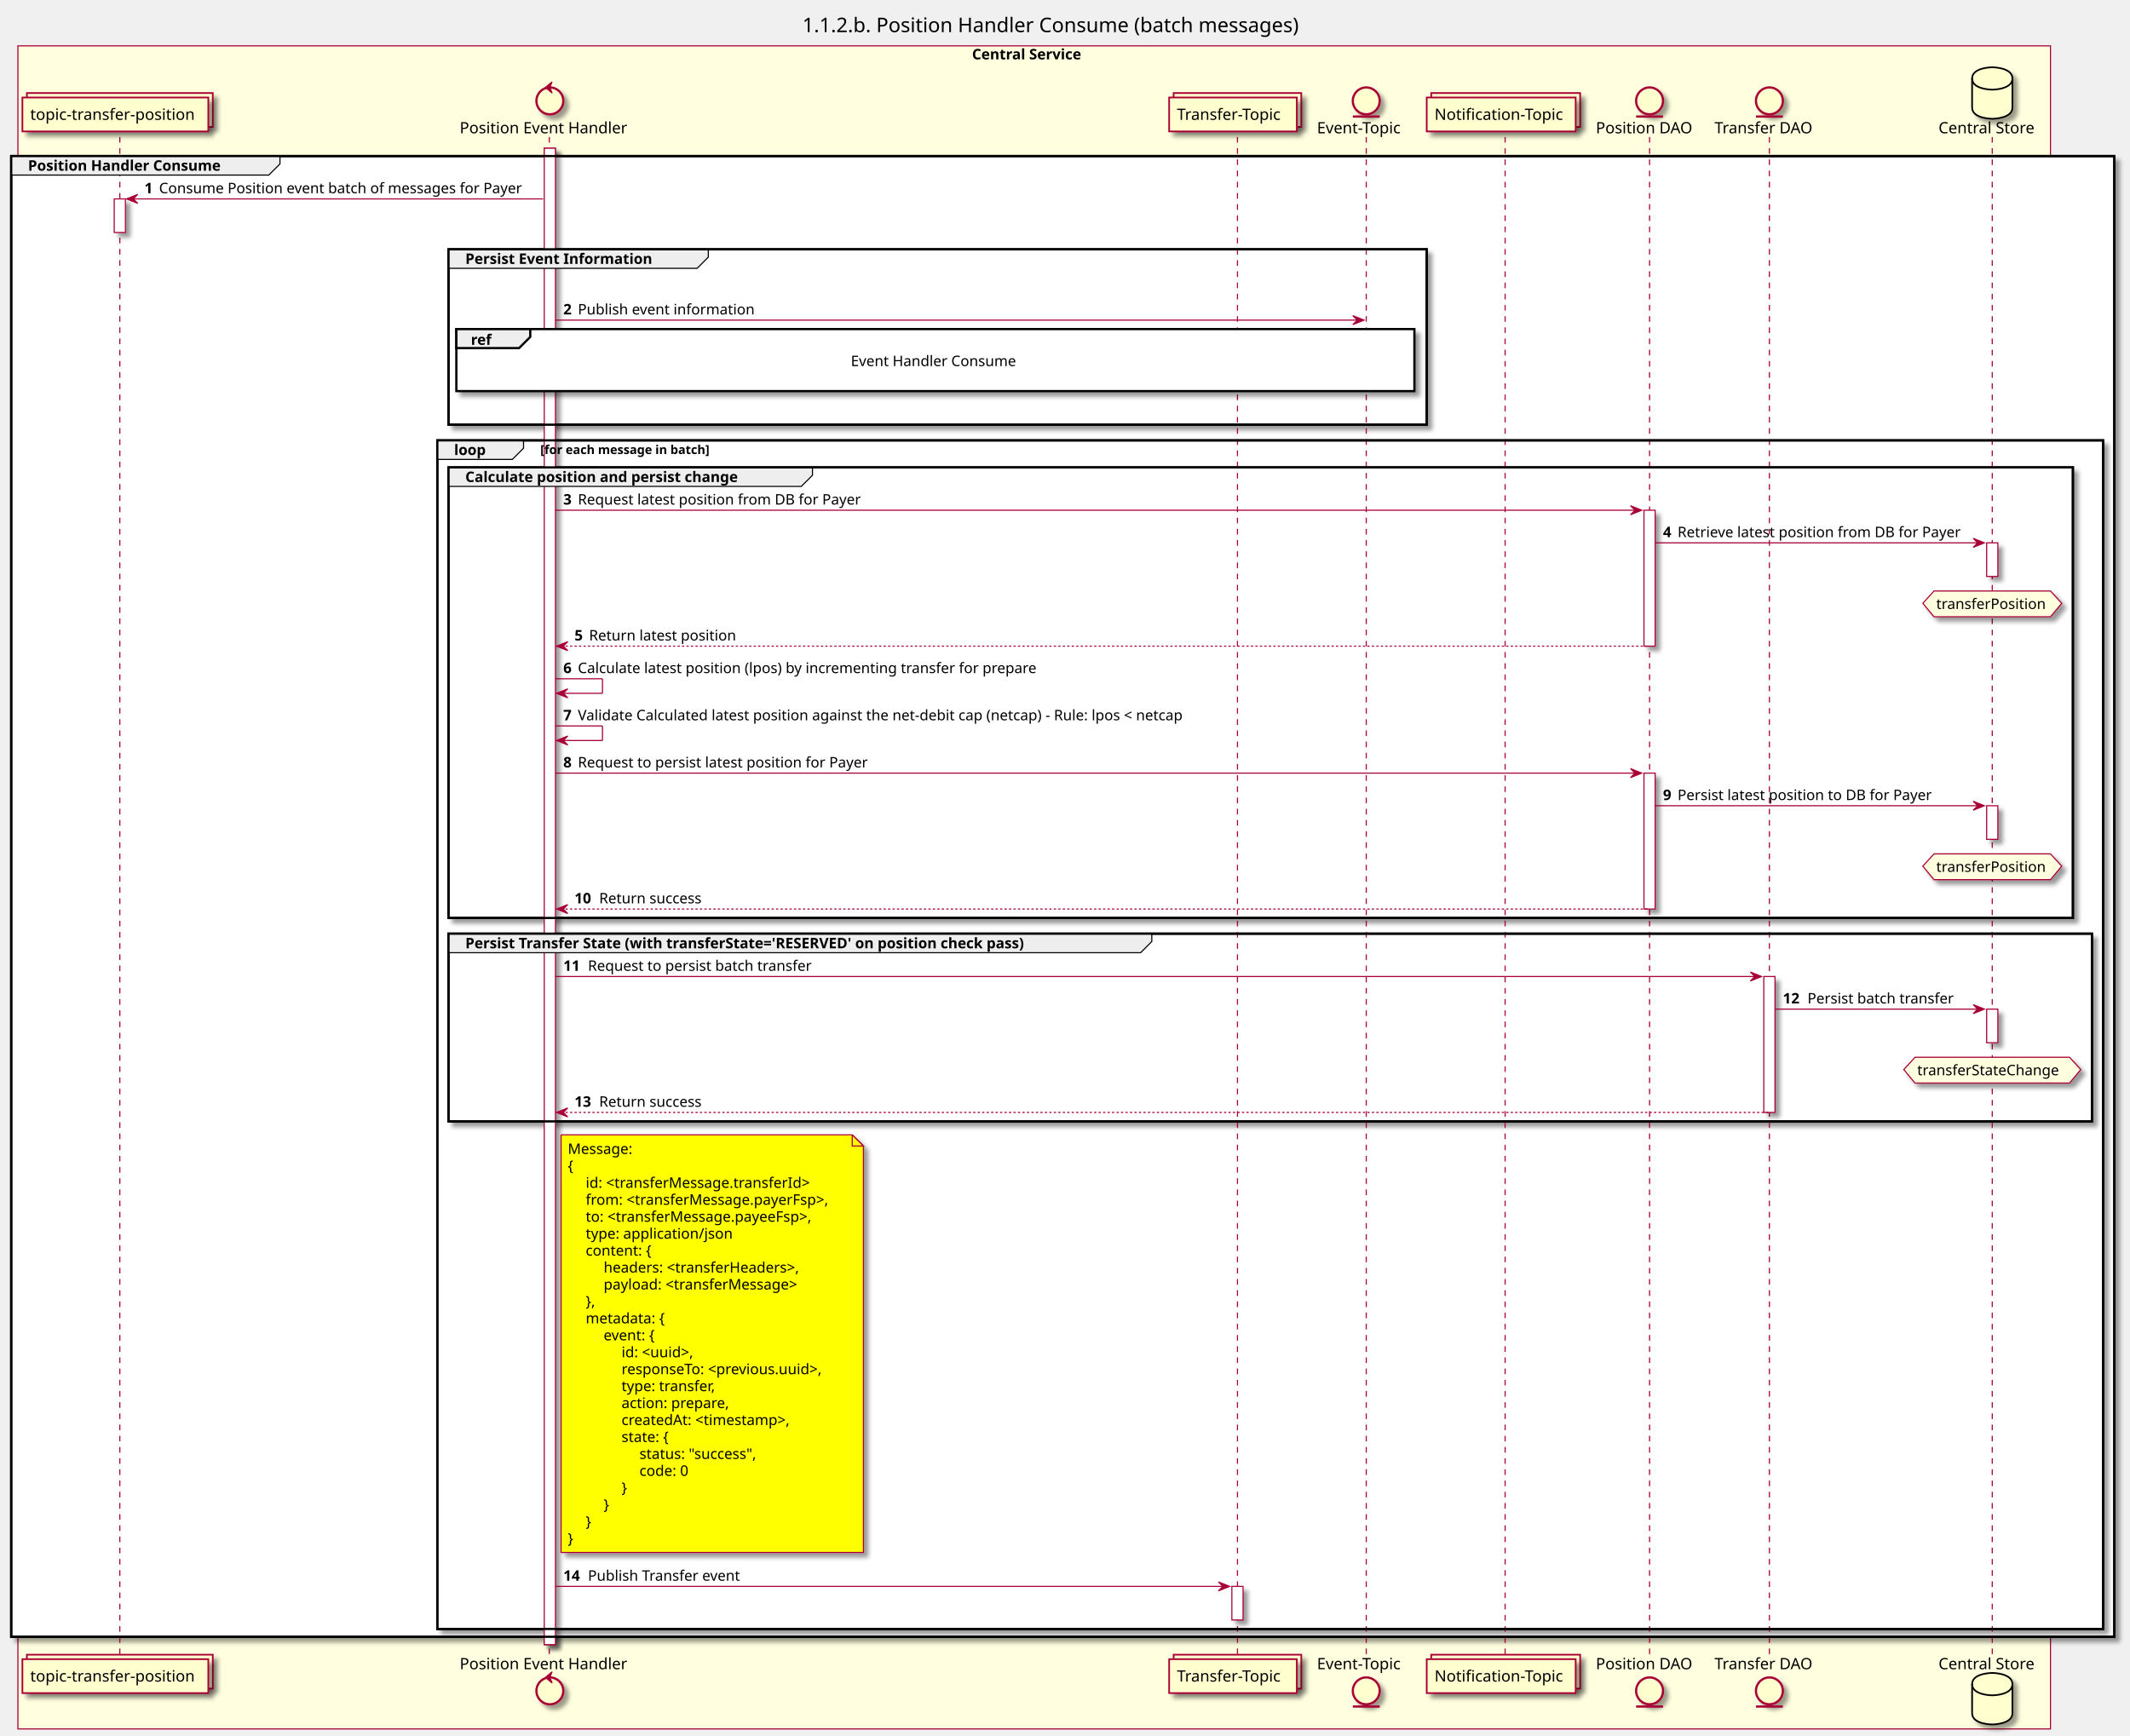
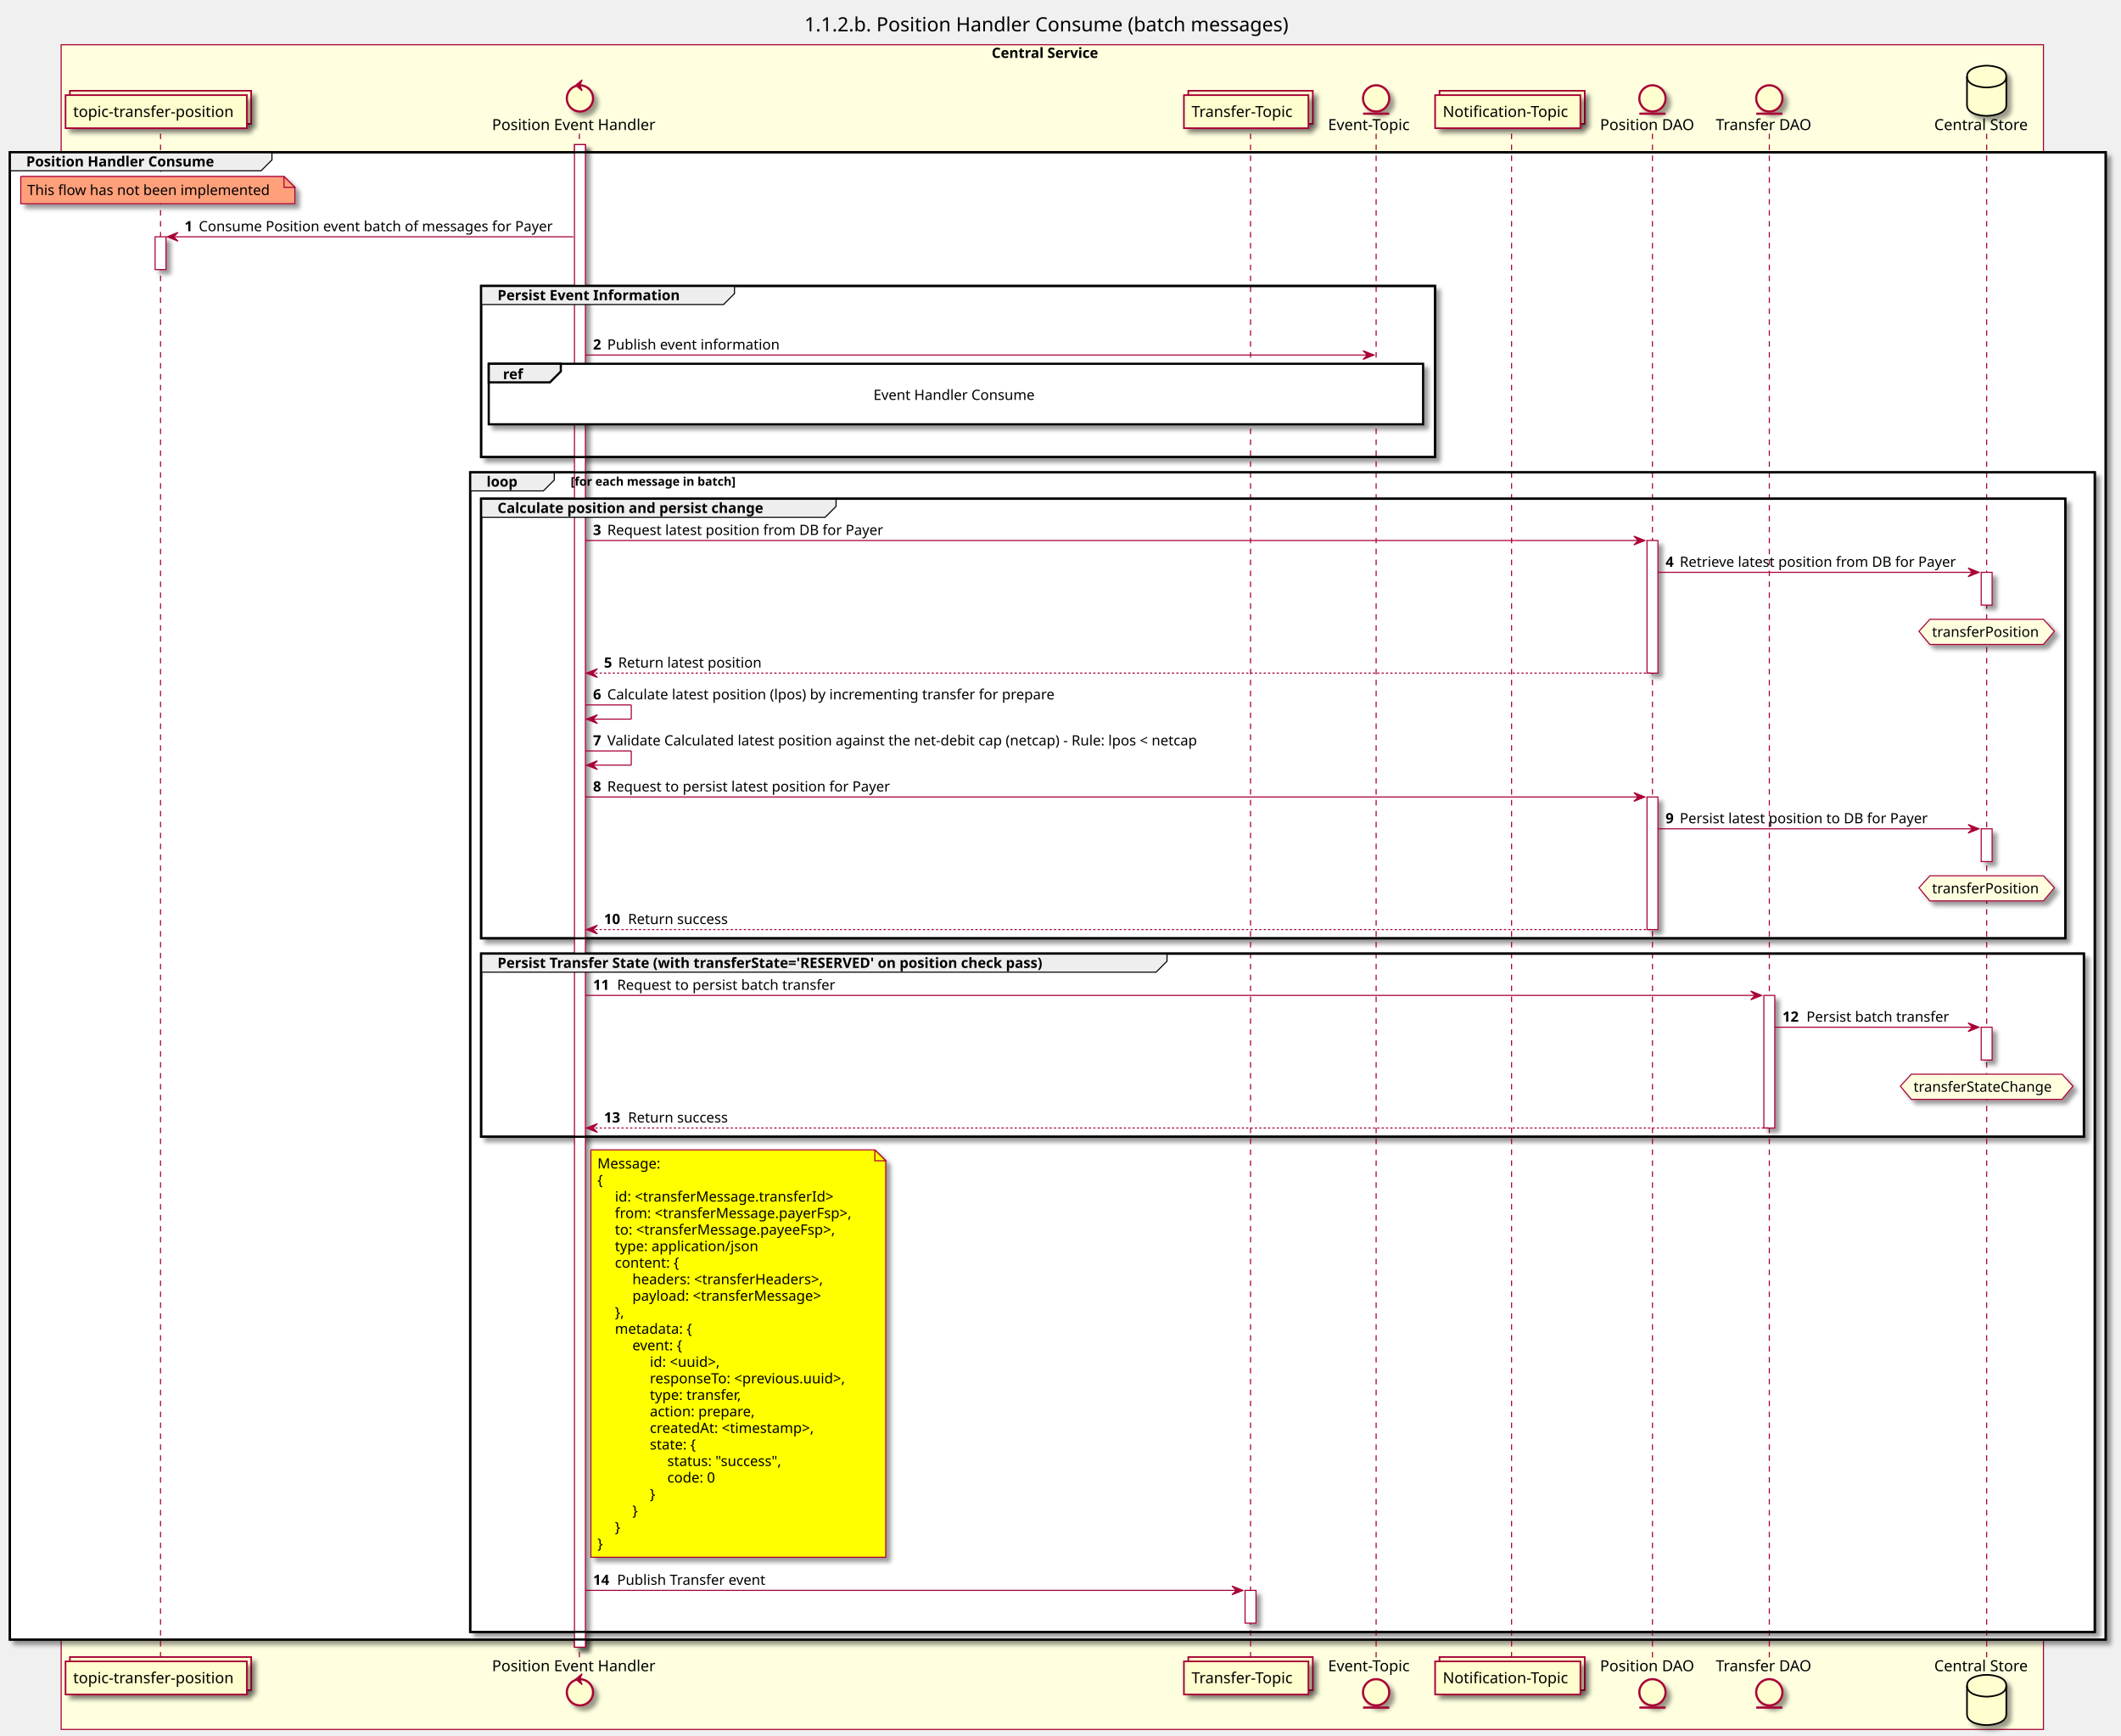
- <svg xmlns="http://www.w3.org/2000/svg" height="1550" preserveAspectRatio="none" style="width:1902px;height:1550px" width="1902">
+ <svg xmlns="http://www.w3.org/2000/svg" height="1589" preserveAspectRatio="none" style="width:1942px;height:1589px" width="1942">
  <defs>
    <filter height="300%" id="a" width="300%" x="-1" y="-1">
      <feGaussianBlur result="blurOut" stdDeviation="2" />
      <feColorMatrix in="blurOut" result="blurOut2" values="0 0 0 0 0 0 0 0 0 0 0 0 0 0 0 0 0 0 .4 0" />
      <feOffset dx="4" dy="4" in="blurOut2" result="blurOut3" />
      <feBlend in="SourceGraphic" in2="blurOut3" />
    </filter>
  </defs>
-   <text font-family="sans-serif" font-size="18" lengthAdjust="spacingAndGlyphs" textLength="465" x="716.5" y="28.708">
+   <text font-family="sans-serif" font-size="18" lengthAdjust="spacingAndGlyphs" textLength="465" x="736.5" y="28.708">
    1.1.2.b. Position Handler Consume (batch messages)
  </text>
-   <path fill="#FFFFE0" stroke="#a80036" d="M16 40.953h1815v1503.234H16z" />
-   <text font-family="sans-serif" font-size="13" font-weight="bold" lengthAdjust="spacingAndGlyphs" textLength="111" x="868" y="53.02">
+   <path fill="#FFFFE0" stroke="#a80036" d="M56 40.953h1815V1583.32H56z" />
+   <text font-family="sans-serif" font-size="13" font-weight="bold" lengthAdjust="spacingAndGlyphs" textLength="111" x="908" y="53.02">
    Central Service
  </text>
-   <path fill="#FFF" filter="url(#a)" stroke="#a80036" d="M102 177.648h10v30h-10zM486 132.383h10v1336.508h-10zM1100 1416.891h10v30h-10zM1468 455.711h10v121.398h-10zM1468 690.508h10v121.398h-10zM1575 872.172h10V993.57h-10zM1774 484.844h10v30h-10zM1774 719.641h10v30h-10zM1774 901.305h10v30h-10z" />
-   <path fill="#FFF" filter="url(#a)" stroke="#000" stroke-width="2" d="M10 139.383h1878v1322.508H10z" />
-   <path fill="#FFF" filter="url(#a)" stroke="#000" stroke-width="2" d="M400.5 222.648H1274v156.664H400.5zM390.5 393.313H1878v1061.578H390.5z" />
-   <path fill="#FFF" filter="url(#a)" stroke="#000" stroke-width="2" d="M400.5 417.445H1851v402.461H400.5zM400.5 833.906H1868v167.664H400.5z" />
-   <path stroke="#a80036" stroke-dasharray="5,5" d="M107 122.383v1356.508M490.5 122.383v1356.508M1105 122.383v1356.508M1220 122.383v1356.508M1344 122.383v1356.508M1473 122.383v1356.508M1580 122.383v1356.508M1779 122.383v1356.508" />
-   <path fill="#FEFECE" filter="url(#a)" stroke="#a80036" stroke-width="1.5" d="M24 83.086h166v30.297H24z" />
-   <path fill="#FEFECE" filter="url(#a)" stroke="#a80036" stroke-width="1.5" d="M20 87.086h166v30.297H20z" />
-   <text font-family="sans-serif" font-size="14" lengthAdjust="spacingAndGlyphs" textLength="152" x="27" y="107.081">
+   <path fill="#FFF" filter="url(#a)" stroke="#a80036" d="M142 216.781h10v30h-10zM526 132.383h10v1375.641h-10zM1140 1456.023h10v30h-10zM1508 494.844h10v121.398h-10zM1508 729.641h10v121.398h-10zM1615 911.305h10v121.398h-10zM1814 523.977h10v30h-10zM1814 758.773h10v30h-10zM1814 940.438h10v30h-10z" />
+   <path fill="#FFF" filter="url(#a)" stroke="#000" stroke-width="2" d="M9 139.383h1919v1361.641H9z" />
+   <path fill="#FFF" filter="url(#a)" stroke="#000" stroke-width="2" d="M440.5 261.781H1314v156.664H440.5zM430.5 432.445H1918v1061.578H430.5z" />
+   <path fill="#FFF" filter="url(#a)" stroke="#000" stroke-width="2" d="M440.5 456.578H1891v402.461H440.5zM440.5 873.039H1908v167.664H440.5z" />
+   <path stroke="#a80036" stroke-dasharray="5,5" d="M147 122.383v1395.64M530.5 122.383v1395.64M1145 122.383v1395.64M1260 122.383v1395.64M1384 122.383v1395.64M1513 122.383v1395.64M1620 122.383v1395.64M1819 122.383v1395.64" />
+   <path fill="#FEFECE" filter="url(#a)" stroke="#a80036" stroke-width="1.5" d="M64 83.086h166v30.297H64z" />
+   <path fill="#FEFECE" filter="url(#a)" stroke="#a80036" stroke-width="1.5" d="M60 87.086h166v30.297H60z" />
+   <text font-family="sans-serif" font-size="14" lengthAdjust="spacingAndGlyphs" textLength="152" x="67" y="107.081">
    topic-transfer-position
  </text>
-   <path fill="#FEFECE" filter="url(#a)" stroke="#a80036" stroke-width="1.5" d="M24 1477.891h166v30.297H24z" />
-   <path fill="#FEFECE" filter="url(#a)" stroke="#a80036" stroke-width="1.5" d="M20 1481.891h166v30.297H20z" />
-   <text font-family="sans-serif" font-size="14" lengthAdjust="spacingAndGlyphs" textLength="152" x="27" y="1501.886">
+   <path fill="#FEFECE" filter="url(#a)" stroke="#a80036" stroke-width="1.5" d="M64 1517.023h166v30.297H64z" />
+   <path fill="#FEFECE" filter="url(#a)" stroke="#a80036" stroke-width="1.5" d="M60 1521.023h166v30.297H60z" />
+   <text font-family="sans-serif" font-size="14" lengthAdjust="spacingAndGlyphs" textLength="152" x="67" y="1541.019">
    topic-transfer-position
  </text>
-   <text font-family="sans-serif" font-size="14" lengthAdjust="spacingAndGlyphs" textLength="155" x="410.5" y="119.081">
+   <text font-family="sans-serif" font-size="14" lengthAdjust="spacingAndGlyphs" textLength="155" x="450.5" y="119.081">
    Position Event Handler
  </text>
-   <circle cx="491" cy="90.086" fill="#FEFECE" filter="url(#a)" stroke="#a80036" stroke-width="2" r="12" />
-   <path fill="#A80036" stroke="#a80036" d="M487 78.086l6-5-2 5 2 5-6-5z" />
-   <text font-family="sans-serif" font-size="14" lengthAdjust="spacingAndGlyphs" textLength="155" x="410.5" y="1490.886">
+   <circle cx="531" cy="90.086" fill="#FEFECE" filter="url(#a)" stroke="#a80036" stroke-width="2" r="12" />
+   <path fill="#A80036" stroke="#a80036" d="M527 78.086l6-5-2 5 2 5-6-5z" />
+   <text font-family="sans-serif" font-size="14" lengthAdjust="spacingAndGlyphs" textLength="155" x="450.5" y="1530.019">
    Position Event Handler
  </text>
-   <circle cx="491" cy="1510.188" fill="#FEFECE" filter="url(#a)" stroke="#a80036" stroke-width="2" r="12" />
-   <path fill="#A80036" stroke="#a80036" d="M487 1498.188l6-5-2 5 2 5-6-5z" />
-   <path fill="#FEFECE" filter="url(#a)" stroke="#a80036" stroke-width="1.5" d="M1048 83.086h114v30.297h-114z" />
-   <path fill="#FEFECE" filter="url(#a)" stroke="#a80036" stroke-width="1.5" d="M1044 87.086h114v30.297h-114z" />
-   <text font-family="sans-serif" font-size="14" lengthAdjust="spacingAndGlyphs" textLength="100" x="1051" y="107.081">
+   <circle cx="531" cy="1549.32" fill="#FEFECE" filter="url(#a)" stroke="#a80036" stroke-width="2" r="12" />
+   <path fill="#A80036" stroke="#a80036" d="M527 1537.32l6-5-2 5 2 5-6-5z" />
+   <path fill="#FEFECE" filter="url(#a)" stroke="#a80036" stroke-width="1.5" d="M1088 83.086h114v30.297h-114z" />
+   <path fill="#FEFECE" filter="url(#a)" stroke="#a80036" stroke-width="1.5" d="M1084 87.086h114v30.297h-114z" />
+   <text font-family="sans-serif" font-size="14" lengthAdjust="spacingAndGlyphs" textLength="100" x="1091" y="107.081">
    Transfer-Topic
  </text>
-   <path fill="#FEFECE" filter="url(#a)" stroke="#a80036" stroke-width="1.5" d="M1048 1477.891h114v30.297h-114z" />
-   <path fill="#FEFECE" filter="url(#a)" stroke="#a80036" stroke-width="1.5" d="M1044 1481.891h114v30.297h-114z" />
-   <text font-family="sans-serif" font-size="14" lengthAdjust="spacingAndGlyphs" textLength="100" x="1051" y="1501.886">
+   <path fill="#FEFECE" filter="url(#a)" stroke="#a80036" stroke-width="1.5" d="M1088 1517.023h114v30.297h-114z" />
+   <path fill="#FEFECE" filter="url(#a)" stroke="#a80036" stroke-width="1.5" d="M1084 1521.023h114v30.297h-114z" />
+   <text font-family="sans-serif" font-size="14" lengthAdjust="spacingAndGlyphs" textLength="100" x="1091" y="1541.019">
    Transfer-Topic
  </text>
-   <text font-family="sans-serif" font-size="14" lengthAdjust="spacingAndGlyphs" textLength="82" x="1176" y="119.081">
+   <text font-family="sans-serif" font-size="14" lengthAdjust="spacingAndGlyphs" textLength="82" x="1216" y="119.081">
    Event-Topic
  </text>
-   <circle cx="1220" cy="90.086" fill="#FEFECE" filter="url(#a)" stroke="#a80036" stroke-width="2" r="12" />
-   <path stroke="#a80036" stroke-width="2" d="M1208 104.086h24" />
-   <text font-family="sans-serif" font-size="14" lengthAdjust="spacingAndGlyphs" textLength="82" x="1176" y="1490.886">
+   <circle cx="1260" cy="90.086" fill="#FEFECE" filter="url(#a)" stroke="#a80036" stroke-width="2" r="12" />
+   <path stroke="#a80036" stroke-width="2" d="M1248 104.086h24" />
+   <text font-family="sans-serif" font-size="14" lengthAdjust="spacingAndGlyphs" textLength="82" x="1216" y="1530.019">
    Event-Topic
  </text>
-   <circle cx="1220" cy="1510.188" fill="#FEFECE" filter="url(#a)" stroke="#a80036" stroke-width="2" r="12" />
-   <path stroke="#a80036" stroke-width="2" d="M1208 1524.188h24" />
-   <path fill="#FEFECE" filter="url(#a)" stroke="#a80036" stroke-width="1.5" d="M1278 83.086h133v30.297h-133z" />
-   <path fill="#FEFECE" filter="url(#a)" stroke="#a80036" stroke-width="1.5" d="M1274 87.086h133v30.297h-133z" />
-   <text font-family="sans-serif" font-size="14" lengthAdjust="spacingAndGlyphs" textLength="119" x="1281" y="107.081">
+   <circle cx="1260" cy="1549.32" fill="#FEFECE" filter="url(#a)" stroke="#a80036" stroke-width="2" r="12" />
+   <path stroke="#a80036" stroke-width="2" d="M1248 1563.32h24" />
+   <path fill="#FEFECE" filter="url(#a)" stroke="#a80036" stroke-width="1.5" d="M1318 83.086h133v30.297h-133z" />
+   <path fill="#FEFECE" filter="url(#a)" stroke="#a80036" stroke-width="1.5" d="M1314 87.086h133v30.297h-133z" />
+   <text font-family="sans-serif" font-size="14" lengthAdjust="spacingAndGlyphs" textLength="119" x="1321" y="107.081">
    Notification-Topic
  </text>
-   <path fill="#FEFECE" filter="url(#a)" stroke="#a80036" stroke-width="1.5" d="M1278 1477.891h133v30.297h-133z" />
-   <path fill="#FEFECE" filter="url(#a)" stroke="#a80036" stroke-width="1.5" d="M1274 1481.891h133v30.297h-133z" />
-   <text font-family="sans-serif" font-size="14" lengthAdjust="spacingAndGlyphs" textLength="119" x="1281" y="1501.886">
+   <path fill="#FEFECE" filter="url(#a)" stroke="#a80036" stroke-width="1.5" d="M1318 1517.023h133v30.297h-133z" />
+   <path fill="#FEFECE" filter="url(#a)" stroke="#a80036" stroke-width="1.5" d="M1314 1521.023h133v30.297h-133z" />
+   <text font-family="sans-serif" font-size="14" lengthAdjust="spacingAndGlyphs" textLength="119" x="1321" y="1541.019">
    Notification-Topic
  </text>
-   <text font-family="sans-serif" font-size="14" lengthAdjust="spacingAndGlyphs" textLength="90" x="1425" y="119.081">
+   <text font-family="sans-serif" font-size="14" lengthAdjust="spacingAndGlyphs" textLength="90" x="1465" y="119.081">
    Position DAO
  </text>
-   <circle cx="1473" cy="90.086" fill="#FEFECE" filter="url(#a)" stroke="#a80036" stroke-width="2" r="12" />
-   <path stroke="#a80036" stroke-width="2" d="M1461 104.086h24" />
-   <text font-family="sans-serif" font-size="14" lengthAdjust="spacingAndGlyphs" textLength="90" x="1425" y="1490.886">
+   <circle cx="1513" cy="90.086" fill="#FEFECE" filter="url(#a)" stroke="#a80036" stroke-width="2" r="12" />
+   <path stroke="#a80036" stroke-width="2" d="M1501 104.086h24" />
+   <text font-family="sans-serif" font-size="14" lengthAdjust="spacingAndGlyphs" textLength="90" x="1465" y="1530.019">
    Position DAO
  </text>
-   <circle cx="1473" cy="1510.188" fill="#FEFECE" filter="url(#a)" stroke="#a80036" stroke-width="2" r="12" />
-   <path stroke="#a80036" stroke-width="2" d="M1461 1524.188h24" />
-   <text font-family="sans-serif" font-size="14" lengthAdjust="spacingAndGlyphs" textLength="92" x="1531" y="119.081">
+   <circle cx="1513" cy="1549.32" fill="#FEFECE" filter="url(#a)" stroke="#a80036" stroke-width="2" r="12" />
+   <path stroke="#a80036" stroke-width="2" d="M1501 1563.32h24" />
+   <text font-family="sans-serif" font-size="14" lengthAdjust="spacingAndGlyphs" textLength="92" x="1571" y="119.081">
    Transfer DAO
  </text>
-   <circle cx="1580" cy="90.086" fill="#FEFECE" filter="url(#a)" stroke="#a80036" stroke-width="2" r="12" />
-   <path stroke="#a80036" stroke-width="2" d="M1568 104.086h24" />
-   <text font-family="sans-serif" font-size="14" lengthAdjust="spacingAndGlyphs" textLength="92" x="1531" y="1490.886">
+   <circle cx="1620" cy="90.086" fill="#FEFECE" filter="url(#a)" stroke="#a80036" stroke-width="2" r="12" />
+   <path stroke="#a80036" stroke-width="2" d="M1608 104.086h24" />
+   <text font-family="sans-serif" font-size="14" lengthAdjust="spacingAndGlyphs" textLength="92" x="1571" y="1530.019">
    Transfer DAO
  </text>
-   <circle cx="1580" cy="1510.188" fill="#FEFECE" filter="url(#a)" stroke="#a80036" stroke-width="2" r="12" />
-   <path stroke="#a80036" stroke-width="2" d="M1568 1524.188h24" />
-   <text font-family="sans-serif" font-size="14" lengthAdjust="spacingAndGlyphs" textLength="90" x="1731" y="119.081">
+   <circle cx="1620" cy="1549.32" fill="#FEFECE" filter="url(#a)" stroke="#a80036" stroke-width="2" r="12" />
+   <path stroke="#a80036" stroke-width="2" d="M1608 1563.32h24" />
+   <text font-family="sans-serif" font-size="14" lengthAdjust="spacingAndGlyphs" textLength="90" x="1771" y="119.081">
    Central Store
  </text>
-   <path d="M1761 70.086c0-10 18-10 18-10s18 0 18 10v26c0 10-18 10-18 10s-18 0-18-10v-26" fill="#FEFECE" filter="url(#a)" stroke="#000" stroke-width="1.5" />
-   <path d="M1761 70.086c0 10 18 10 18 10s18 0 18-10" fill="none" stroke="#000" stroke-width="1.5" />
-   <text font-family="sans-serif" font-size="14" lengthAdjust="spacingAndGlyphs" textLength="90" x="1731" y="1490.886">
+   <path d="M1801 70.086c0-10 18-10 18-10s18 0 18 10v26c0 10-18 10-18 10s-18 0-18-10v-26" fill="#FEFECE" filter="url(#a)" stroke="#000" stroke-width="1.5" />
+   <path d="M1801 70.086c0 10 18 10 18 10s18 0 18-10" fill="none" stroke="#000" stroke-width="1.5" />
+   <text font-family="sans-serif" font-size="14" lengthAdjust="spacingAndGlyphs" textLength="90" x="1771" y="1530.019">
    Central Store
  </text>
-   <path d="M1761 1504.188c0-10 18-10 18-10s18 0 18 10v26c0 10-18 10-18 10s-18 0-18-10v-26" fill="#FEFECE" filter="url(#a)" stroke="#000" stroke-width="1.5" />
-   <path d="M1761 1504.188c0 10 18 10 18 10s18 0 18-10" fill="none" stroke="#000" stroke-width="1.5" />
-   <path fill="#FFF" filter="url(#a)" stroke="#a80036" d="M102 177.648h10v30h-10zM486 132.383h10v1336.508h-10zM1100 1416.891h10v30h-10zM1468 455.711h10v121.398h-10zM1468 690.508h10v121.398h-10zM1575 872.172h10V993.57h-10zM1774 484.844h10v30h-10zM1774 719.641h10v30h-10zM1774 901.305h10v30h-10z" />
-   <path d="M10 139.383h240v7l-10 10H10v-17" fill="#EEE" stroke="#000" />
-   <path fill="none" stroke="#000" stroke-width="2" d="M10 139.383h1878v1322.508H10z" />
-   <text font-family="sans-serif" font-size="13" font-weight="bold" lengthAdjust="spacingAndGlyphs" textLength="195" x="25" y="152.45">
+   <path d="M1801 1543.32c0-10 18-10 18-10s18 0 18 10v26c0 10-18 10-18 10s-18 0-18-10v-26" fill="#FEFECE" filter="url(#a)" stroke="#000" stroke-width="1.5" />
+   <path d="M1801 1543.32c0 10 18 10 18 10s18 0 18-10" fill="none" stroke="#000" stroke-width="1.5" />
+   <path fill="#FFF" filter="url(#a)" stroke="#a80036" d="M142 216.781h10v30h-10zM526 132.383h10v1375.641h-10zM1140 1456.023h10v30h-10zM1508 494.844h10v121.398h-10zM1508 729.641h10v121.398h-10zM1615 911.305h10v121.398h-10zM1814 523.977h10v30h-10zM1814 758.773h10v30h-10zM1814 940.438h10v30h-10z" />
+   <path d="M9 139.383h240v7l-10 10H9v-17" fill="#EEE" stroke="#000" />
+   <path fill="none" stroke="#000" stroke-width="2" d="M9 139.383h1919v1361.641H9z" />
+   <text font-family="sans-serif" font-size="13" font-weight="bold" lengthAdjust="spacingAndGlyphs" textLength="195" x="24" y="152.45">
    Position Handler Consume
  </text>
-   <path fill="#A80036" stroke="#a80036" d="M123 173.648l-10 4 10 4-4-4z" />
-   <path stroke="#a80036" d="M117 177.648h368" />
-   <text font-family="sans-serif" font-size="13" font-weight="bold" lengthAdjust="spacingAndGlyphs" textLength="9" x="129" y="172.583">
+   <path d="M19 161.516v25h251v-15l-10-10H19" fill="#FFA07A" filter="url(#a)" stroke="#a80036" />
+   <path d="M260 161.516v10h10l-10-10" fill="#FFA07A" stroke="#a80036" />
+   <text font-family="sans-serif" font-size="13" lengthAdjust="spacingAndGlyphs" textLength="230" x="25" y="178.583">
+     This flow has not been implemented
+   </text>
+   <path fill="#A80036" stroke="#a80036" d="M163 212.781l-10 4 10 4-4-4z" />
+   <path stroke="#a80036" d="M157 216.781h368" />
+   <text font-family="sans-serif" font-size="13" font-weight="bold" lengthAdjust="spacingAndGlyphs" textLength="9" x="169" y="211.715">
    1
  </text>
-   <text font-family="sans-serif" font-size="13" lengthAdjust="spacingAndGlyphs" textLength="342" x="142" y="172.583">
+   <text font-family="sans-serif" font-size="13" lengthAdjust="spacingAndGlyphs" textLength="342" x="182" y="211.715">
    Consume Position event batch of messages for Payer
  </text>
-   <path d="M400.5 222.648h232v7l-10 10h-222v-17" fill="#EEE" stroke="#000" />
-   <path fill="none" stroke="#000" stroke-width="2" d="M400.5 222.648H1274v156.664H400.5z" />
-   <text font-family="sans-serif" font-size="13" font-weight="bold" lengthAdjust="spacingAndGlyphs" textLength="187" x="415.5" y="235.715">
+   <path d="M440.5 261.781h232v7l-10 10h-222v-17" fill="#EEE" stroke="#000" />
+   <path fill="none" stroke="#000" stroke-width="2" d="M440.5 261.781H1314v156.664H440.5z" />
+   <text font-family="sans-serif" font-size="13" font-weight="bold" lengthAdjust="spacingAndGlyphs" textLength="187" x="455.5" y="274.848">
    Persist Event Information
  </text>
-   <path fill="#A80036" stroke="#a80036" d="M1208 281.914l10 4-10 4 4-4z" />
-   <path stroke="#a80036" d="M496 285.914h718" />
-   <text font-family="sans-serif" font-size="13" font-weight="bold" lengthAdjust="spacingAndGlyphs" textLength="9" x="503" y="280.848">
+   <path fill="#A80036" stroke="#a80036" d="M1248 321.047l10 4-10 4 4-4z" />
+   <path stroke="#a80036" d="M536 325.047h718" />
+   <text font-family="sans-serif" font-size="13" font-weight="bold" lengthAdjust="spacingAndGlyphs" textLength="9" x="543" y="319.981">
    2
  </text>
-   <text font-family="sans-serif" font-size="13" lengthAdjust="spacingAndGlyphs" textLength="162" x="516" y="280.848">
+   <text font-family="sans-serif" font-size="13" lengthAdjust="spacingAndGlyphs" textLength="162" x="556" y="319.981">
    Publish event information
  </text>
-   <path fill="#FFF" filter="url(#a)" stroke="#000" stroke-width="2" d="M407.5 293.914H1263v55.398H407.5z" />
-   <path fill="#EEE" stroke="#000" stroke-width="2" d="M407.5 293.914h66v7l-10 10h-56v-17z" />
-   <text font-family="sans-serif" font-size="13" font-weight="bold" lengthAdjust="spacingAndGlyphs" textLength="21" x="420.5" y="307.981">
+   <path fill="#FFF" filter="url(#a)" stroke="#000" stroke-width="2" d="M447.5 333.047H1303v55.398H447.5z" />
+   <path fill="#EEE" stroke="#000" stroke-width="2" d="M447.5 333.047h66v7l-10 10h-56v-17z" />
+   <text font-family="sans-serif" font-size="13" font-weight="bold" lengthAdjust="spacingAndGlyphs" textLength="21" x="460.5" y="347.114">
    ref
  </text>
-   <text font-family="sans-serif" font-size="13" lengthAdjust="spacingAndGlyphs" textLength="155" x="759.75" y="326.981">
+   <text font-family="sans-serif" font-size="13" lengthAdjust="spacingAndGlyphs" textLength="155" x="799.75" y="366.114">
    Event Handler Consume
  </text>
-   <path d="M390.5 393.313h77v7l-10 10h-67v-17" fill="#EEE" stroke="#000" />
-   <path fill="none" stroke="#000" stroke-width="2" d="M390.5 393.313H1878v1061.578H390.5z" />
-   <text font-family="sans-serif" font-size="13" font-weight="bold" lengthAdjust="spacingAndGlyphs" textLength="32" x="405.5" y="406.379">
+   <path d="M430.5 432.445h77v7l-10 10h-67v-17" fill="#EEE" stroke="#000" />
+   <path fill="none" stroke="#000" stroke-width="2" d="M430.5 432.445H1918v1061.578H430.5z" />
+   <text font-family="sans-serif" font-size="13" font-weight="bold" lengthAdjust="spacingAndGlyphs" textLength="32" x="445.5" y="445.512">
    loop
  </text>
-   <text font-family="sans-serif" font-size="11" font-weight="bold" lengthAdjust="spacingAndGlyphs" textLength="180" x="482.5" y="405.523">
+   <text font-family="sans-serif" font-size="11" font-weight="bold" lengthAdjust="spacingAndGlyphs" textLength="180" x="522.5" y="444.656">
    [for each message in batch]
  </text>
-   <path d="M400.5 417.445h325v7l-10 10h-315v-17" fill="#EEE" stroke="#000" />
-   <path fill="none" stroke="#000" stroke-width="2" d="M400.5 417.445H1851v402.461H400.5z" />
-   <text font-family="sans-serif" font-size="13" font-weight="bold" lengthAdjust="spacingAndGlyphs" textLength="280" x="415.5" y="430.512">
+   <path d="M440.5 456.578h325v7l-10 10h-315v-17" fill="#EEE" stroke="#000" />
+   <path fill="none" stroke="#000" stroke-width="2" d="M440.5 456.578H1891v402.461H440.5z" />
+   <text font-family="sans-serif" font-size="13" font-weight="bold" lengthAdjust="spacingAndGlyphs" textLength="280" x="455.5" y="469.645">
    Calculate position and persist change
  </text>
-   <path fill="#A80036" stroke="#a80036" d="M1456 451.71l10 4-10 4 4-4z" />
-   <path stroke="#a80036" d="M496 455.711h966" />
-   <text font-family="sans-serif" font-size="13" font-weight="bold" lengthAdjust="spacingAndGlyphs" textLength="9" x="503" y="450.645">
+   <path fill="#A80036" stroke="#a80036" d="M1496 490.844l10 4-10 4 4-4z" />
+   <path stroke="#a80036" d="M536 494.844h966" />
+   <text font-family="sans-serif" font-size="13" font-weight="bold" lengthAdjust="spacingAndGlyphs" textLength="9" x="543" y="489.778">
    3
  </text>
-   <text font-family="sans-serif" font-size="13" lengthAdjust="spacingAndGlyphs" textLength="264" x="516" y="450.645">
+   <text font-family="sans-serif" font-size="13" lengthAdjust="spacingAndGlyphs" textLength="264" x="556" y="489.778">
    Request latest position from DB for Payer
  </text>
-   <path fill="#A80036" stroke="#a80036" d="M1762 480.844l10 4-10 4 4-4z" />
-   <path stroke="#a80036" d="M1478 484.844h290" />
-   <text font-family="sans-serif" font-size="13" font-weight="bold" lengthAdjust="spacingAndGlyphs" textLength="9" x="1485" y="479.778">
+   <path fill="#A80036" stroke="#a80036" d="M1802 519.977l10 4-10 4 4-4z" />
+   <path stroke="#a80036" d="M1518 523.977h290" />
+   <text font-family="sans-serif" font-size="13" font-weight="bold" lengthAdjust="spacingAndGlyphs" textLength="9" x="1525" y="518.911">
    4
  </text>
-   <text font-family="sans-serif" font-size="13" lengthAdjust="spacingAndGlyphs" textLength="264" x="1498" y="479.778">
+   <text font-family="sans-serif" font-size="13" lengthAdjust="spacingAndGlyphs" textLength="264" x="1538" y="518.911">
    Retrieve latest position from DB for Payer
  </text>
-   <path fill="#FFFFE0" filter="url(#a)" stroke="#a80036" d="M1727 527.844h104l10 11-10 12h-104l-10-12 10-11z" />
-   <text font-family="sans-serif" font-size="13" lengthAdjust="spacingAndGlyphs" textLength="100" x="1729" y="543.911">
+   <path fill="#FFFFE0" filter="url(#a)" stroke="#a80036" d="M1767 566.977h104l10 11-10 12h-104l-10-12 10-11z" />
+   <text font-family="sans-serif" font-size="13" lengthAdjust="spacingAndGlyphs" textLength="100" x="1769" y="583.043">
    transferPosition
  </text>
-   <path fill="#A80036" stroke="#a80036" d="M507 573.11l-10 4 10 4-4-4z" />
-   <path stroke="#a80036" stroke-dasharray="2,2" d="M501 577.109h971" />
-   <text font-family="sans-serif" font-size="13" font-weight="bold" lengthAdjust="spacingAndGlyphs" textLength="9" x="513" y="572.043">
+   <path fill="#A80036" stroke="#a80036" d="M547 612.242l-10 4 10 4-4-4z" />
+   <path stroke="#a80036" stroke-dasharray="2,2" d="M541 616.242h971" />
+   <text font-family="sans-serif" font-size="13" font-weight="bold" lengthAdjust="spacingAndGlyphs" textLength="9" x="553" y="611.176">
    5
  </text>
-   <text font-family="sans-serif" font-size="13" lengthAdjust="spacingAndGlyphs" textLength="136" x="526" y="572.043">
+   <text font-family="sans-serif" font-size="13" lengthAdjust="spacingAndGlyphs" textLength="136" x="566" y="611.176">
    Return latest position
  </text>
-   <path stroke="#a80036" d="M496 606.242h42M538 606.242v13M497 619.242h41" />
-   <path fill="#A80036" stroke="#a80036" d="M507 615.242l-10 4 10 4-4-4z" />
-   <text font-family="sans-serif" font-size="13" font-weight="bold" lengthAdjust="spacingAndGlyphs" textLength="9" x="503" y="601.176">
+   <path stroke="#a80036" d="M536 645.375h42M578 645.375v13M537 658.375h41" />
+   <path fill="#A80036" stroke="#a80036" d="M547 654.375l-10 4 10 4-4-4z" />
+   <text font-family="sans-serif" font-size="13" font-weight="bold" lengthAdjust="spacingAndGlyphs" textLength="9" x="543" y="640.309">
    6
  </text>
-   <text font-family="sans-serif" font-size="13" lengthAdjust="spacingAndGlyphs" textLength="429" x="516" y="601.176">
+   <text font-family="sans-serif" font-size="13" lengthAdjust="spacingAndGlyphs" textLength="429" x="556" y="640.309">
    Calculate latest position (lpos) by incrementing transfer for prepare
  </text>
-   <path stroke="#a80036" d="M496 648.375h42M538 648.375v13M497 661.375h41" />
-   <path fill="#A80036" stroke="#a80036" d="M507 657.375l-10 4 10 4-4-4z" />
-   <text font-family="sans-serif" font-size="13" font-weight="bold" lengthAdjust="spacingAndGlyphs" textLength="9" x="503" y="643.309">
+   <path stroke="#a80036" d="M536 687.508h42M578 687.508v13M537 700.508h41" />
+   <path fill="#A80036" stroke="#a80036" d="M547 696.508l-10 4 10 4-4-4z" />
+   <text font-family="sans-serif" font-size="13" font-weight="bold" lengthAdjust="spacingAndGlyphs" textLength="9" x="543" y="682.442">
    7
  </text>
-   <text font-family="sans-serif" font-size="13" lengthAdjust="spacingAndGlyphs" textLength="577" x="516" y="643.309">
+   <text font-family="sans-serif" font-size="13" lengthAdjust="spacingAndGlyphs" textLength="577" x="556" y="682.442">
    Validate Calculated latest position against the net-debit cap (netcap) - Rule: lpos &lt; netcap
  </text>
-   <path fill="#A80036" stroke="#a80036" d="M1456 686.508l10 4-10 4 4-4z" />
-   <path stroke="#a80036" d="M496 690.508h966" />
-   <text font-family="sans-serif" font-size="13" font-weight="bold" lengthAdjust="spacingAndGlyphs" textLength="9" x="503" y="685.442">
+   <path fill="#A80036" stroke="#a80036" d="M1496 725.64l10 4-10 4 4-4z" />
+   <path stroke="#a80036" d="M536 729.641h966" />
+   <text font-family="sans-serif" font-size="13" font-weight="bold" lengthAdjust="spacingAndGlyphs" textLength="9" x="543" y="724.575">
    8
  </text>
-   <text font-family="sans-serif" font-size="13" lengthAdjust="spacingAndGlyphs" textLength="271" x="516" y="685.442">
+   <text font-family="sans-serif" font-size="13" lengthAdjust="spacingAndGlyphs" textLength="271" x="556" y="724.575">
    Request to persist latest position for Payer
  </text>
-   <path fill="#A80036" stroke="#a80036" d="M1762 715.64l10 4-10 4 4-4z" />
-   <path stroke="#a80036" d="M1478 719.641h290" />
-   <text font-family="sans-serif" font-size="13" font-weight="bold" lengthAdjust="spacingAndGlyphs" textLength="9" x="1485" y="714.575">
+   <path fill="#A80036" stroke="#a80036" d="M1802 754.773l10 4-10 4 4-4z" />
+   <path stroke="#a80036" d="M1518 758.773h290" />
+   <text font-family="sans-serif" font-size="13" font-weight="bold" lengthAdjust="spacingAndGlyphs" textLength="9" x="1525" y="753.707">
    9
  </text>
-   <text font-family="sans-serif" font-size="13" lengthAdjust="spacingAndGlyphs" textLength="238" x="1498" y="714.575">
+   <text font-family="sans-serif" font-size="13" lengthAdjust="spacingAndGlyphs" textLength="238" x="1538" y="753.707">
    Persist latest position to DB for Payer
  </text>
-   <path fill="#FFFFE0" filter="url(#a)" stroke="#a80036" d="M1727 762.64h104l10 11-10 12h-104l-10-12 10-11z" />
-   <text font-family="sans-serif" font-size="13" lengthAdjust="spacingAndGlyphs" textLength="100" x="1729" y="778.707">
+   <path fill="#FFFFE0" filter="url(#a)" stroke="#a80036" d="M1767 801.773h104l10 11-10 12h-104l-10-12 10-11z" />
+   <text font-family="sans-serif" font-size="13" lengthAdjust="spacingAndGlyphs" textLength="100" x="1769" y="817.84">
    transferPosition
  </text>
-   <path fill="#A80036" stroke="#a80036" d="M507 807.906l-10 4 10 4-4-4z" />
-   <path stroke="#a80036" stroke-dasharray="2,2" d="M501 811.906h971" />
-   <text font-family="sans-serif" font-size="13" font-weight="bold" lengthAdjust="spacingAndGlyphs" textLength="18" x="513" y="806.84">
+   <path fill="#A80036" stroke="#a80036" d="M547 847.04l-10 4 10 4-4-4z" />
+   <path stroke="#a80036" stroke-dasharray="2,2" d="M541 851.039h971" />
+   <text font-family="sans-serif" font-size="13" font-weight="bold" lengthAdjust="spacingAndGlyphs" textLength="18" x="553" y="845.973">
    10
  </text>
-   <text font-family="sans-serif" font-size="13" lengthAdjust="spacingAndGlyphs" textLength="97" x="535" y="806.84">
+   <text font-family="sans-serif" font-size="13" lengthAdjust="spacingAndGlyphs" textLength="97" x="575" y="845.973">
    Return success
  </text>
-   <path d="M400.5 833.906h628v7l-10 10h-618v-17" fill="#EEE" stroke="#000" />
-   <path fill="none" stroke="#000" stroke-width="2" d="M400.5 833.906H1868v167.664H400.5z" />
-   <text font-family="sans-serif" font-size="13" font-weight="bold" lengthAdjust="spacingAndGlyphs" textLength="583" x="415.5" y="846.973">
+   <path d="M440.5 873.04h628v7l-10 10h-618v-17" fill="#EEE" stroke="#000" />
+   <path fill="none" stroke="#000" stroke-width="2" d="M440.5 873.039H1908v167.664H440.5z" />
+   <text font-family="sans-serif" font-size="13" font-weight="bold" lengthAdjust="spacingAndGlyphs" textLength="583" x="455.5" y="886.106">
    Persist Transfer State (with transferState='RESERVED' on position check pass)
  </text>
-   <path fill="#A80036" stroke="#a80036" d="M1563 868.172l10 4-10 4 4-4z" />
-   <path stroke="#a80036" d="M496 872.172h1073" />
-   <text font-family="sans-serif" font-size="13" font-weight="bold" lengthAdjust="spacingAndGlyphs" textLength="18" x="503" y="867.106">
+   <path fill="#A80036" stroke="#a80036" d="M1603 907.305l10 4-10 4 4-4z" />
+   <path stroke="#a80036" d="M536 911.305h1073" />
+   <text font-family="sans-serif" font-size="13" font-weight="bold" lengthAdjust="spacingAndGlyphs" textLength="18" x="543" y="906.239">
    11
  </text>
-   <text font-family="sans-serif" font-size="13" lengthAdjust="spacingAndGlyphs" textLength="210" x="525" y="867.106">
+   <text font-family="sans-serif" font-size="13" lengthAdjust="spacingAndGlyphs" textLength="210" x="565" y="906.239">
    Request to persist batch transfer
  </text>
-   <path fill="#A80036" stroke="#a80036" d="M1762 897.305l10 4-10 4 4-4z" />
-   <path stroke="#a80036" d="M1585 901.305h183" />
-   <text font-family="sans-serif" font-size="13" font-weight="bold" lengthAdjust="spacingAndGlyphs" textLength="18" x="1592" y="896.239">
+   <path fill="#A80036" stroke="#a80036" d="M1802 936.438l10 4-10 4 4-4z" />
+   <path stroke="#a80036" d="M1625 940.438h183" />
+   <text font-family="sans-serif" font-size="13" font-weight="bold" lengthAdjust="spacingAndGlyphs" textLength="18" x="1632" y="935.372">
    12
  </text>
-   <text font-family="sans-serif" font-size="13" lengthAdjust="spacingAndGlyphs" textLength="137" x="1614" y="896.239">
+   <text font-family="sans-serif" font-size="13" lengthAdjust="spacingAndGlyphs" textLength="137" x="1654" y="935.372">
    Persist batch transfer
  </text>
-   <path fill="#FFFFE0" filter="url(#a)" stroke="#a80036" d="M1710 944.305h138l10 11-10 12h-138l-10-12 10-11z" />
-   <text font-family="sans-serif" font-size="13" lengthAdjust="spacingAndGlyphs" textLength="134" x="1712" y="960.372">
+   <path fill="#FFFFE0" filter="url(#a)" stroke="#a80036" d="M1750 983.438h138l10 11-10 12h-138l-10-12 10-11z" />
+   <text font-family="sans-serif" font-size="13" lengthAdjust="spacingAndGlyphs" textLength="134" x="1752" y="999.504">
    transferStateChange
  </text>
-   <path fill="#A80036" stroke="#a80036" d="M507 989.57l-10 4 10 4-4-4z" />
-   <path stroke="#a80036" stroke-dasharray="2,2" d="M501 993.57h1078" />
-   <text font-family="sans-serif" font-size="13" font-weight="bold" lengthAdjust="spacingAndGlyphs" textLength="18" x="513" y="988.504">
+   <path fill="#A80036" stroke="#a80036" d="M547 1028.703l-10 4 10 4-4-4z" />
+   <path stroke="#a80036" stroke-dasharray="2,2" d="M541 1032.703h1078" />
+   <text font-family="sans-serif" font-size="13" font-weight="bold" lengthAdjust="spacingAndGlyphs" textLength="18" x="553" y="1027.637">
    13
  </text>
-   <text font-family="sans-serif" font-size="13" lengthAdjust="spacingAndGlyphs" textLength="97" x="535" y="988.504">
+   <text font-family="sans-serif" font-size="13" lengthAdjust="spacingAndGlyphs" textLength="97" x="575" y="1027.637">
    Return success
  </text>
-   <path d="M501 1013.57v373h270v-363l-10-10H501" fill="#FF0" filter="url(#a)" stroke="#a80036" />
-   <path d="M761 1013.57v10h10l-10-10" fill="#FF0" stroke="#a80036" />
-   <text font-family="sans-serif" font-size="13" lengthAdjust="spacingAndGlyphs" textLength="61" x="507" y="1030.637">
+   <path d="M541 1052.703v373h270v-363l-10-10H541" fill="#FF0" filter="url(#a)" stroke="#a80036" />
+   <path d="M801 1052.703v10h10l-10-10" fill="#FF0" stroke="#a80036" />
+   <text font-family="sans-serif" font-size="13" lengthAdjust="spacingAndGlyphs" textLength="61" x="547" y="1069.77">
    Message:
  </text>
-   <text font-family="sans-serif" font-size="13" lengthAdjust="spacingAndGlyphs" textLength="8" x="507" y="1045.77">
+   <text font-family="sans-serif" font-size="13" lengthAdjust="spacingAndGlyphs" textLength="8" x="547" y="1084.903">
    {
  </text>
-   <text font-family="sans-serif" font-size="13" lengthAdjust="spacingAndGlyphs" textLength="213" x="523" y="1060.903">
+   <text font-family="sans-serif" font-size="13" lengthAdjust="spacingAndGlyphs" textLength="213" x="563" y="1100.036">
    id: &lt;transferMessage.transferId&gt;
  </text>
-   <text font-family="sans-serif" font-size="13" lengthAdjust="spacingAndGlyphs" textLength="233" x="523" y="1076.036">
+   <text font-family="sans-serif" font-size="13" lengthAdjust="spacingAndGlyphs" textLength="233" x="563" y="1115.168">
    from: &lt;transferMessage.payerFsp&gt;,
  </text>
-   <text font-family="sans-serif" font-size="13" lengthAdjust="spacingAndGlyphs" textLength="219" x="523" y="1091.168">
+   <text font-family="sans-serif" font-size="13" lengthAdjust="spacingAndGlyphs" textLength="219" x="563" y="1130.301">
    to: &lt;transferMessage.payeeFsp&gt;,
  </text>
-   <text font-family="sans-serif" font-size="13" lengthAdjust="spacingAndGlyphs" textLength="135" x="523" y="1106.301">
+   <text font-family="sans-serif" font-size="13" lengthAdjust="spacingAndGlyphs" textLength="135" x="563" y="1145.434">
    type: application/json
  </text>
-   <text font-family="sans-serif" font-size="13" lengthAdjust="spacingAndGlyphs" textLength="65" x="523" y="1121.434">
+   <text font-family="sans-serif" font-size="13" lengthAdjust="spacingAndGlyphs" textLength="65" x="563" y="1160.567">
    content: {
  </text>
-   <text font-family="sans-serif" font-size="13" lengthAdjust="spacingAndGlyphs" textLength="190" x="539" y="1136.567">
+   <text font-family="sans-serif" font-size="13" lengthAdjust="spacingAndGlyphs" textLength="190" x="579" y="1175.7">
    headers: &lt;transferHeaders&gt;,
  </text>
-   <text font-family="sans-serif" font-size="13" lengthAdjust="spacingAndGlyphs" textLength="187" x="539" y="1151.7">
+   <text font-family="sans-serif" font-size="13" lengthAdjust="spacingAndGlyphs" textLength="187" x="579" y="1190.832">
    payload: &lt;transferMessage&gt;
  </text>
-   <text font-family="sans-serif" font-size="13" lengthAdjust="spacingAndGlyphs" textLength="12" x="523" y="1166.832">
+   <text font-family="sans-serif" font-size="13" lengthAdjust="spacingAndGlyphs" textLength="12" x="563" y="1205.965">
    },
  </text>
-   <text font-family="sans-serif" font-size="13" lengthAdjust="spacingAndGlyphs" textLength="79" x="523" y="1181.965">
+   <text font-family="sans-serif" font-size="13" lengthAdjust="spacingAndGlyphs" textLength="79" x="563" y="1221.098">
    metadata: {
  </text>
-   <text font-family="sans-serif" font-size="13" lengthAdjust="spacingAndGlyphs" textLength="52" x="539" y="1197.098">
+   <text font-family="sans-serif" font-size="13" lengthAdjust="spacingAndGlyphs" textLength="52" x="579" y="1236.231">
    event: {
  </text>
-   <text font-family="sans-serif" font-size="13" lengthAdjust="spacingAndGlyphs" textLength="72" x="555" y="1212.231">
+   <text font-family="sans-serif" font-size="13" lengthAdjust="spacingAndGlyphs" textLength="72" x="595" y="1251.364">
    id: &lt;uuid&gt;,
  </text>
-   <text font-family="sans-serif" font-size="13" lengthAdjust="spacingAndGlyphs" textLength="193" x="555" y="1227.364">
+   <text font-family="sans-serif" font-size="13" lengthAdjust="spacingAndGlyphs" textLength="193" x="595" y="1266.497">
    responseTo: &lt;previous.uuid&gt;,
  </text>
-   <text font-family="sans-serif" font-size="13" lengthAdjust="spacingAndGlyphs" textLength="90" x="555" y="1242.497">
+   <text font-family="sans-serif" font-size="13" lengthAdjust="spacingAndGlyphs" textLength="90" x="595" y="1281.629">
    type: transfer,
  </text>
-   <text font-family="sans-serif" font-size="13" lengthAdjust="spacingAndGlyphs" textLength="101" x="555" y="1257.629">
+   <text font-family="sans-serif" font-size="13" lengthAdjust="spacingAndGlyphs" textLength="101" x="595" y="1296.762">
    action: prepare,
  </text>
-   <text font-family="sans-serif" font-size="13" lengthAdjust="spacingAndGlyphs" textLength="167" x="555" y="1272.762">
+   <text font-family="sans-serif" font-size="13" lengthAdjust="spacingAndGlyphs" textLength="167" x="595" y="1311.895">
    createdAt: &lt;timestamp&gt;,
  </text>
-   <text font-family="sans-serif" font-size="13" lengthAdjust="spacingAndGlyphs" textLength="49" x="555" y="1287.895">
+   <text font-family="sans-serif" font-size="13" lengthAdjust="spacingAndGlyphs" textLength="49" x="595" y="1327.028">
    state: {
  </text>
-   <text font-family="sans-serif" font-size="13" lengthAdjust="spacingAndGlyphs" textLength="113" x="571" y="1303.028">
+   <text font-family="sans-serif" font-size="13" lengthAdjust="spacingAndGlyphs" textLength="113" x="611" y="1342.161">
    status: "success",
  </text>
-   <text font-family="sans-serif" font-size="13" lengthAdjust="spacingAndGlyphs" textLength="47" x="571" y="1318.161">
+   <text font-family="sans-serif" font-size="13" lengthAdjust="spacingAndGlyphs" textLength="47" x="611" y="1357.293">
    code: 0
  </text>
-   <text font-family="sans-serif" font-size="13" lengthAdjust="spacingAndGlyphs" textLength="8" x="555" y="1333.293">
+   <text font-family="sans-serif" font-size="13" lengthAdjust="spacingAndGlyphs" textLength="8" x="595" y="1372.426">
    }
  </text>
-   <text font-family="sans-serif" font-size="13" lengthAdjust="spacingAndGlyphs" textLength="8" x="539" y="1348.426">
+   <text font-family="sans-serif" font-size="13" lengthAdjust="spacingAndGlyphs" textLength="8" x="579" y="1387.559">
    }
  </text>
-   <text font-family="sans-serif" font-size="13" lengthAdjust="spacingAndGlyphs" textLength="8" x="523" y="1363.559">
+   <text font-family="sans-serif" font-size="13" lengthAdjust="spacingAndGlyphs" textLength="8" x="563" y="1402.692">
    }
  </text>
-   <text font-family="sans-serif" font-size="13" lengthAdjust="spacingAndGlyphs" textLength="8" x="507" y="1378.692">
+   <text font-family="sans-serif" font-size="13" lengthAdjust="spacingAndGlyphs" textLength="8" x="547" y="1417.825">
    }
  </text>
-   <path fill="#A80036" stroke="#a80036" d="M1088 1412.89l10 4-10 4 4-4z" />
-   <path stroke="#a80036" d="M496 1416.891h598" />
-   <text font-family="sans-serif" font-size="13" font-weight="bold" lengthAdjust="spacingAndGlyphs" textLength="18" x="503" y="1411.825">
+   <path fill="#A80036" stroke="#a80036" d="M1128 1452.023l10 4-10 4 4-4z" />
+   <path stroke="#a80036" d="M536 1456.023h598" />
+   <text font-family="sans-serif" font-size="13" font-weight="bold" lengthAdjust="spacingAndGlyphs" textLength="18" x="543" y="1450.957">
    14
  </text>
-   <text font-family="sans-serif" font-size="13" lengthAdjust="spacingAndGlyphs" textLength="141" x="525" y="1411.825">
+   <text font-family="sans-serif" font-size="13" lengthAdjust="spacingAndGlyphs" textLength="141" x="565" y="1450.957">
    Publish Transfer event
  </text>
</svg>
